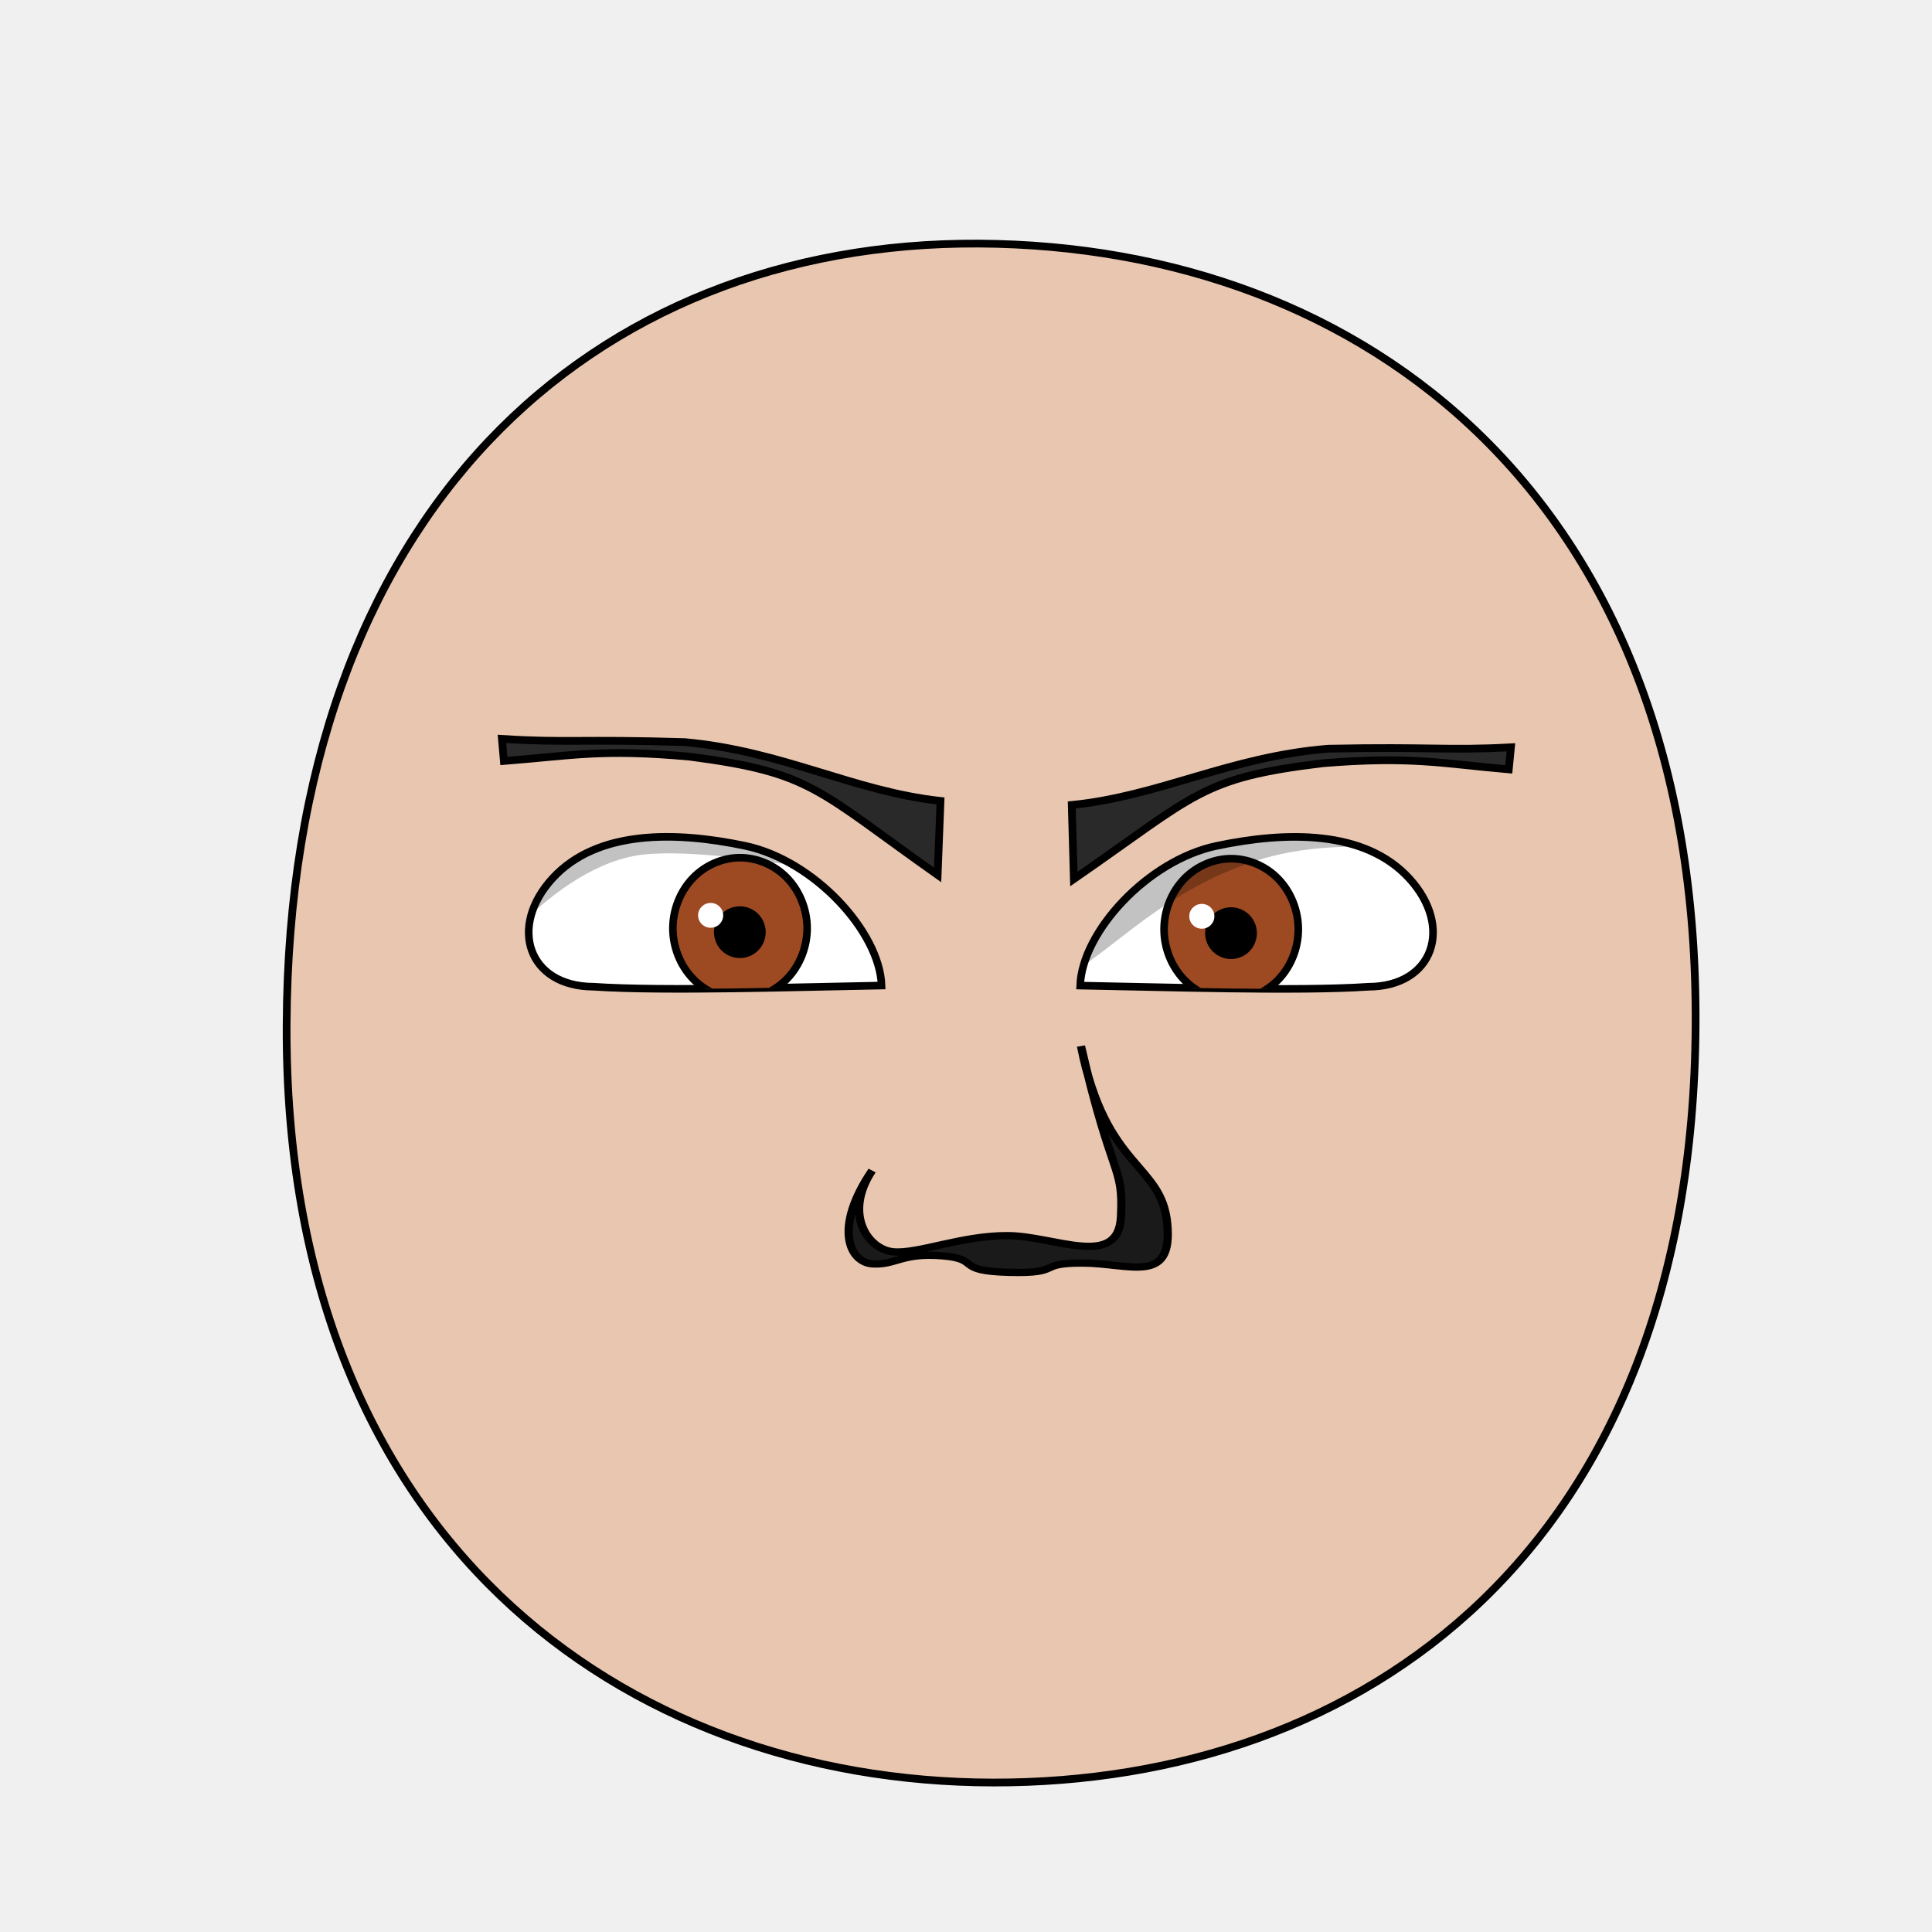
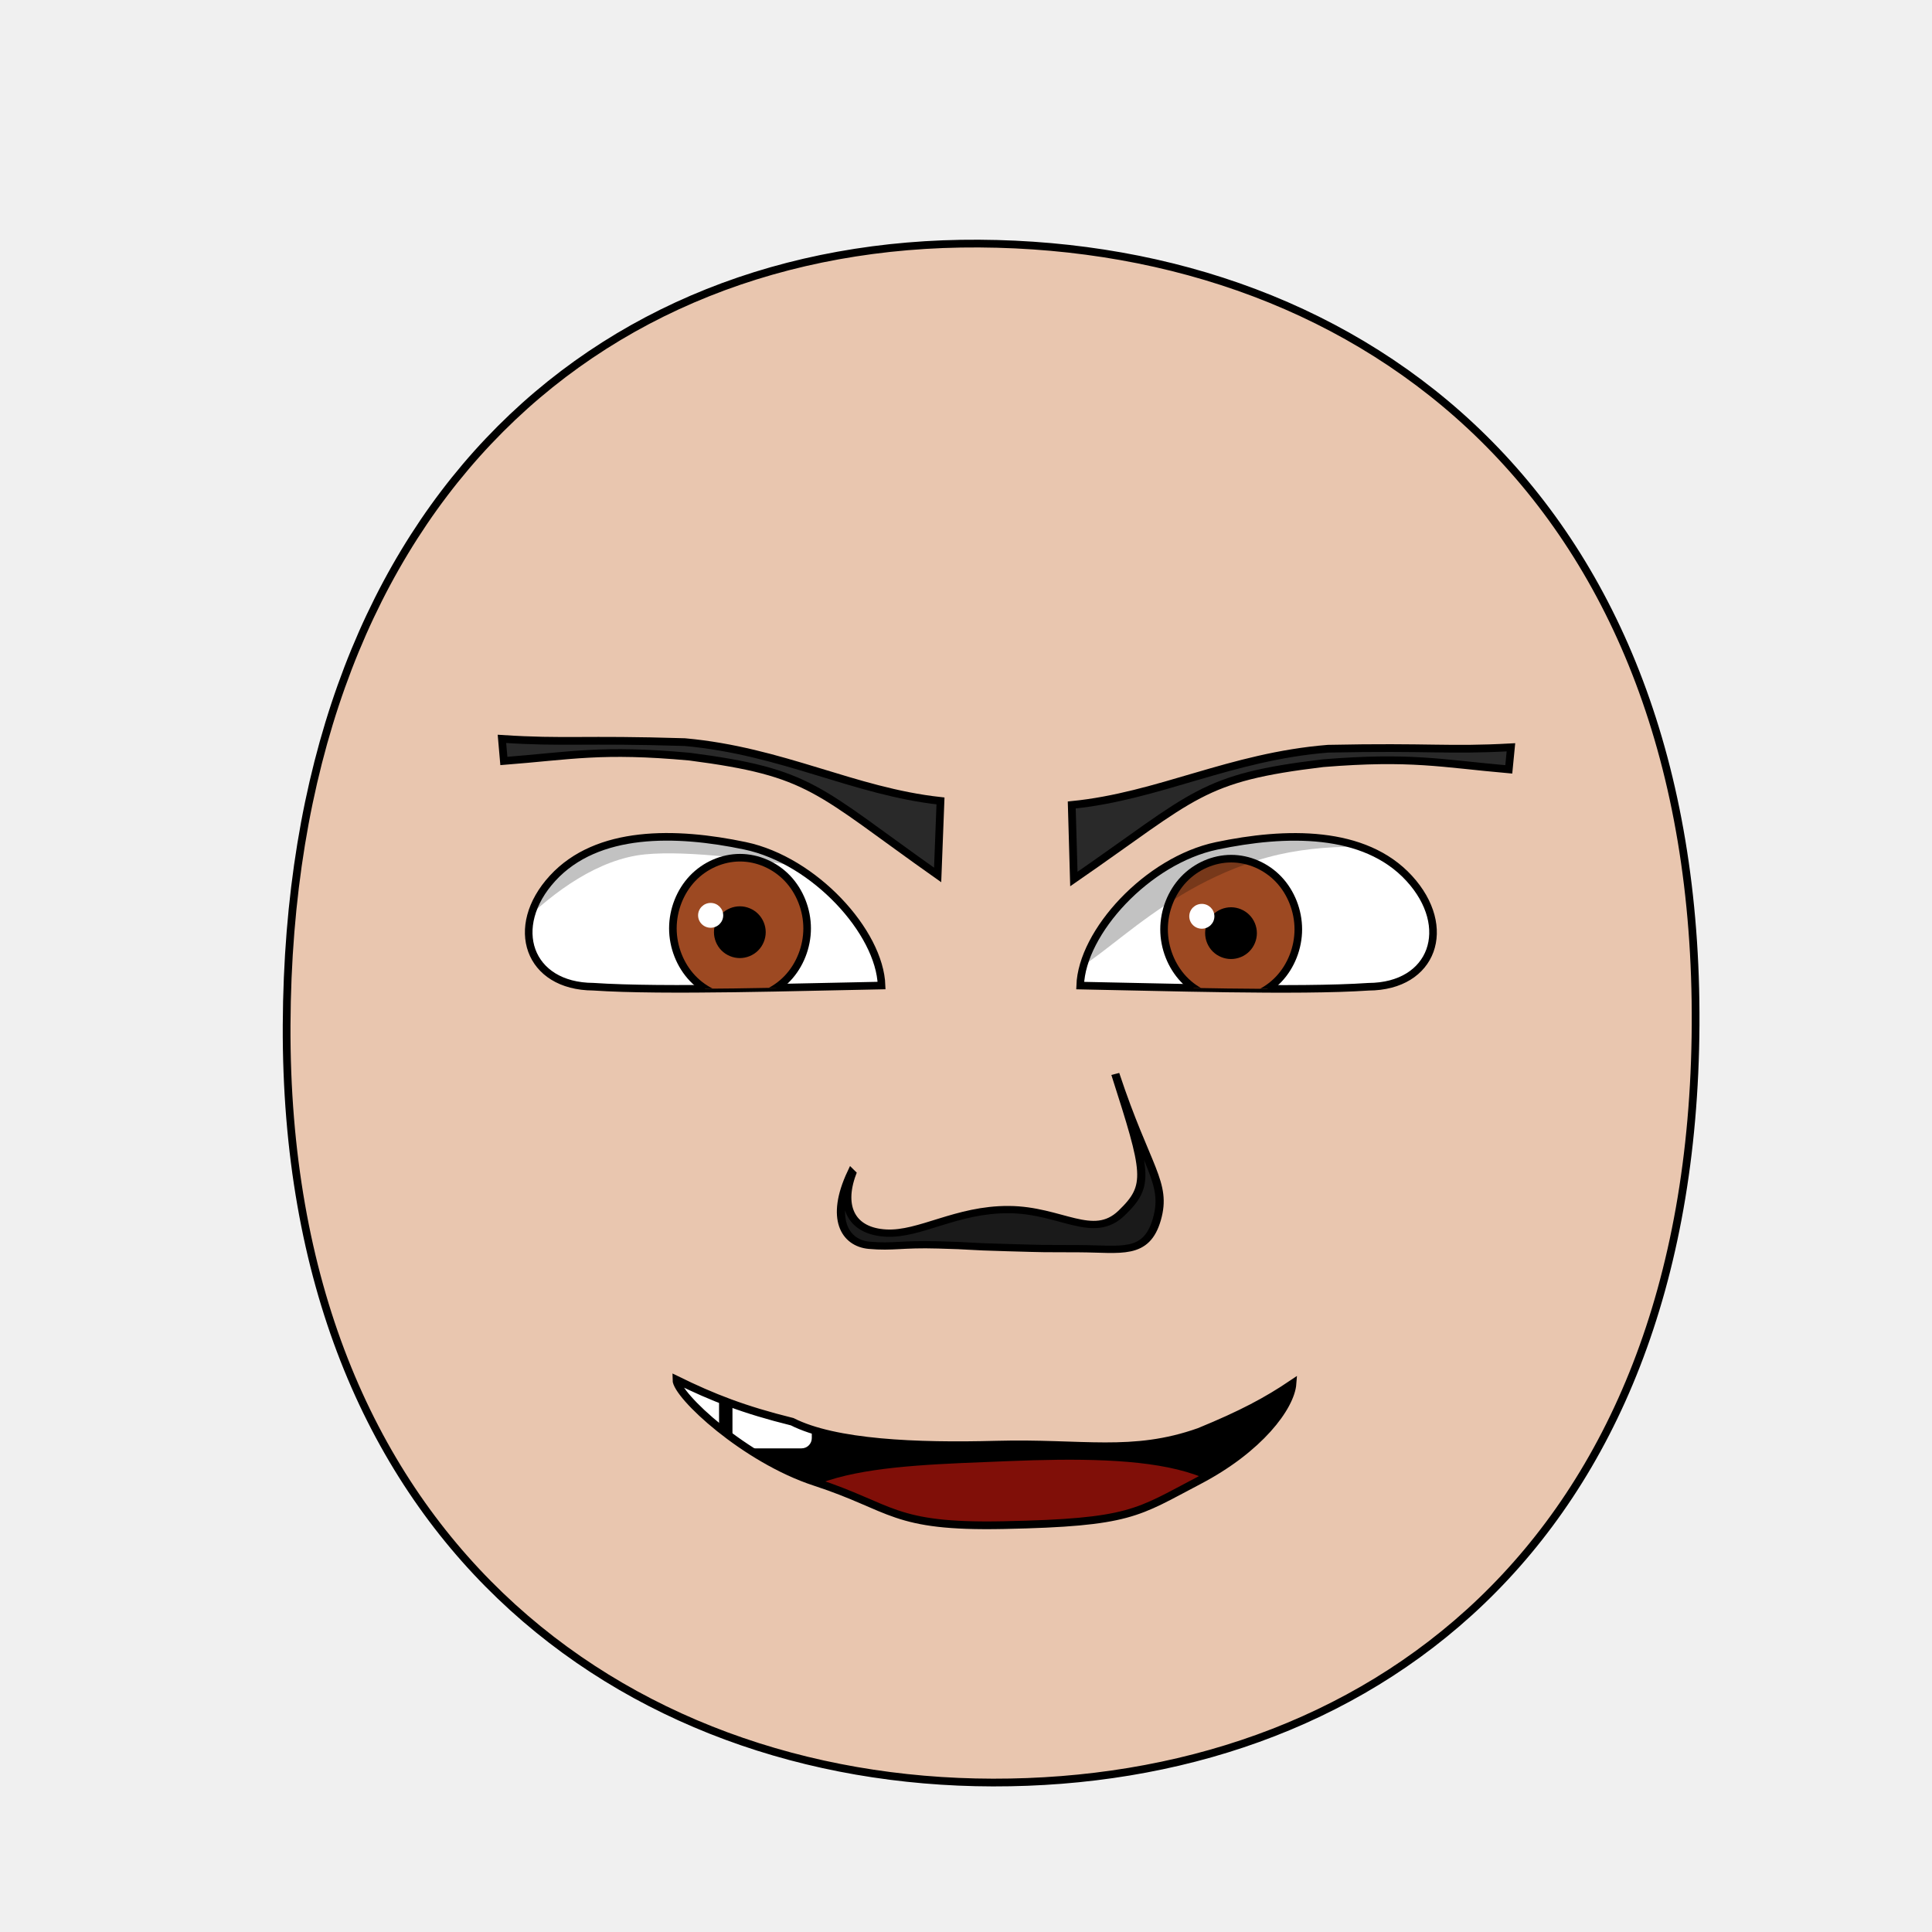
- <svg xmlns="http://www.w3.org/2000/svg" xmlns:xlink="http://www.w3.org/1999/xlink" version="1.1" viewBox="0 0 250 250" id="emoticon-front-view" width="100%" height="100%">
+ <svg xmlns="http://www.w3.org/2000/svg" xmlns:xlink="http://www.w3.org/1999/xlink" height="100%" width="100%" id="emoticon-front-view" viewBox="0 0 250 250" version="1.1">
  <defs id="defs4">
    <linearGradient id="linearGradient5745">
-       <stop style="stop-color:#f4f015;stop-opacity:1" id="stop5747" offset="0" />
-       <stop style="stop-color:#f68614;stop-opacity:1" id="stop5749" offset="1" />
+       <stop style="stop-color:#f4f015;stop-opacity:1" offset="0" id="stop5747" />
+       <stop style="stop-color:#f68614;stop-opacity:1" offset="1" id="stop5749" />
    </linearGradient>
    <linearGradient id="linearGradient2823">
-       <stop style="stop-color:#000000;stop-opacity:1" id="stop2825" offset="0" />
-       <stop style="stop-color:#6f0a5a;stop-opacity:1" id="stop2827" offset="1" />
+       <stop style="stop-color:#000000;stop-opacity:1" offset="0" id="stop2825" />
+       <stop style="stop-color:#6f0a5a;stop-opacity:1" offset="1" id="stop2827" />
    </linearGradient>
    <clipPath id="clipPath2967">
-       <use transform="translate(-57.14,-22.86)" id="use2969" x="0" y="0" width="1" height="1" xlink:href="#path3622">
+       <use transform="translate(-57.14,-22.86)" xlink:href="#path3622" height="1" width="1" y="0" x="0" id="use2969">
</use>
    </clipPath>
    <clipPath id="clipPath4022">
-       <use transform="matrix(-1,0,0,1,915.87,-3.77)" id="use5959" x="0" y="0" width="250" height="250" xlink:href="#path3622">
+       <use transform="matrix(-1,0,0,1,915.87,-3.77)" xlink:href="#path3622" height="250" width="250" y="0" x="0" id="use5959">
</use>
    </clipPath>
-     <radialGradient cx="-15.372" cy="2.705" r="1" fx="-15.372" fy="2.705" id="radialGradient5694" xlink:href="#linearGradient5745" gradientUnits="userSpaceOnUse" gradientTransform="matrix(98.09029,121.5278,-104.4591,83.94095,1881.611,1722.677)" spreadMethod="pad">
+     <radialGradient spreadMethod="pad" gradientTransform="matrix(98.09029,121.5278,-104.4591,83.94095,1881.611,1722.677)" gradientUnits="userSpaceOnUse" xlink:href="#linearGradient5745" id="radialGradient5694" fy="2.705" fx="-15.372" r="1" cy="2.705" cx="-15.372">
</radialGradient>
-     <linearGradient x1="107.143" y1="488.076" x2="138.571" y2="606.466" id="irisGradient" xlink:href="#linearGradient2823" gradientUnits="userSpaceOnUse" gradientTransform="translate(37.46307,-25.35117)">
+     <linearGradient gradientTransform="translate(37.46307,-25.35117)" gradientUnits="userSpaceOnUse" xlink:href="#linearGradient2823" id="irisGradient" y2="606.466" x2="138.571" y1="488.076" x1="107.143">
</linearGradient>
-     <clipPath id="clipPath-mouth" clipPathUnits="userSpaceOnUse">
-       <use height="250" width="250" id="use-mouth-outline" xlink:href="#mouth-outline" y="0" x="0" />
+     <clipPath clipPathUnits="userSpaceOnUse" id="clipPath-mouth">
+       <use x="0" y="0" xlink:href="#mouth-outline" id="use-mouth-outline" width="250" height="250" />
    </clipPath>
  </defs>
  <g id="head">
    <path style="fill:#e9c6af;stroke:#000000;stroke-width:1;stroke-opacity:1" d="M 128.48,230.66 C 176.27,230.75 219.01,200.57 219.41,132.64 219.79,64.72 176.76,31.81 126.68,31.52 76.60,31.24 37.38,66.28 37.09,132.65 36.80,199.01 80.69,230.57 128.48,230.66 Z" id="path164">
</path>
  </g>
  <g transform="matrix(0.16,0,0,0.16,62.44,33.37)" style="stroke-width:4.36;stroke-miterlimit:4;stroke-dasharray:none" id="left-eye">
    <path d="M 212.38,475.49 C 268.41,487.28 321.29,545.23 322.72,588.48 259.80,589.59 146.30,593.33 89.55,589.43 37.10,589.19 20.52,541.12 56.65,501.74 92.78,462.36 156.34,463.70 212.38,475.49 Z" style="fill:#ffffff;stroke:#000000;stroke-width:6.14;stroke-miterlimit:4;stroke-opacity:1;stroke-dasharray:none" id="path3622">
</path>
-     <g transform="translate(57.14,22.86)" style="stroke-width:4.36;stroke-miterlimit:4;stroke-dasharray:none" clip-path="url(#clipPath2967)" id="lens">
+     <g transform="translate(57.14,22.86)" style="stroke-width:4.36;stroke-miterlimit:4;stroke-dasharray:none" id="lens" clip-path="url(#clipPath2967)">
      <g id="g4403">
        <path style="fill:#9d4922;fill-opacity:1;stroke:#000000;stroke-width:6.14;stroke-miterlimit:4;stroke-opacity:1;stroke-dasharray:none" d="M 205.38,519.39 C 205.38,534.35 199.53,549.21 189.48,559.79 179.43,570.37 165.31,576.53 151.09,576.53 136.88,576.53 122.76,570.37 112.71,559.79 102.66,549.21 96.80,534.35 96.80,519.39 96.80,504.43 102.66,489.56 112.71,478.98 122.76,468.40 136.88,462.24 151.09,462.24 165.31,462.24 179.43,468.40 189.48,478.98 199.53,489.56 205.38,504.43 205.38,519.39 Z" id="iris">
</path>
        <path d="M 168.81,522.49 C 168.81,527.16 166.89,531.81 163.58,535.12 160.27,538.43 155.63,540.35 150.95,540.35 146.27,540.35 141.63,538.43 138.32,535.12 135.02,531.81 133.09,527.16 133.09,522.49 133.09,517.81 135.02,513.16 138.32,509.85 141.63,506.55 146.27,504.62 150.95,504.62 155.63,504.62 160.27,506.55 163.58,509.85 166.89,513.16 168.81,517.81 168.81,522.49 Z" style="fill:#000000;fill-opacity:1;stroke:#000000;stroke-width:6.14;stroke-miterlimit:4;stroke-opacity:1;stroke-dasharray:none" id="pupil">
</path>
        <path d="M 137.51,508.86 C 137.51,514.41 132.95,518.90 127.35,518.90 121.74,518.90 117.19,514.41 117.19,508.86 117.19,503.32 121.74,498.82 127.35,498.82 132.95,498.82 137.51,503.32 137.51,508.86 Z" style="fill:#ffffff;fill-opacity:1;stroke:none" id="glare">
</path>
      </g>
      <path style="opacity:0.24;fill:#000000;stroke:#000000;stroke-width:1px;stroke-linecap:butt;stroke-linejoin:miter;stroke-opacity:1" d="M -70.01,566.58 -75.34,422.06 305.31,412.27 307.22,489.40 C 307.22,489.40 144.26,452.34 74.45,459.03 -2.18,466.37 -70.01,566.58 -70.01,566.58 Z" id="left-lid-shadow">
</path>
    </g>
  </g>
  <g transform="matrix(0.16,0,0,0.16,44.87,33.98)" style="stroke-width:4.36;stroke-miterlimit:4;stroke-dasharray:none" id="right-eye">
-     <use transform="matrix(-1,0,0,1,915.87,-3.77)" id="use3959" x="0" y="0" width="250" height="250" xlink:href="#path3622">
+     <use transform="matrix(-1,0,0,1,915.87,-3.77)" xlink:href="#path3622" height="250" width="250" y="0" x="0" id="use3959">
</use>
-     <g clip-path="url(#clipPath4022)" id="g4015">
-       <use transform="translate(564.19,19.82)" style="stroke-width:4.36;stroke-miterlimit:4;stroke-dasharray:none" id="right-lens" x="0" y="0" width="1" height="1" xlink:href="#g4403">
+     <g id="g4015" clip-path="url(#clipPath4022)">
+       <use transform="translate(564.19,19.82)" style="stroke-width:4.36;stroke-miterlimit:4;stroke-dasharray:none" xlink:href="#g4403" height="1" width="1" y="0" x="0" id="right-lens">
</use>
      <path style="opacity:0.24;fill:#000000;stroke:#000000;stroke-width:1px;stroke-linecap:butt;stroke-linejoin:miter;stroke-miterlimit:4;stroke-opacity:1;stroke-dasharray:none" d="M 561.18,581.57 567.48,432.84 929.60,399.51 942.20,492.77 C 942.20,492.77 829.21,453.20 735.71,483.14 642.19,513.08 599.42,582.41 561.18,581.57 Z" id="right-lid-shadow">
</path>
    </g>
  </g>
  <path d="M 121.70,103.64 121.33,113.22 C 105.59,102.11 105.06,99.97 89.24,97.91 77.81,96.87 73.95,97.79 65.20,98.47 L 64.95,95.61 C 73.12,96.14 75.32,95.62 88.61,96.03 101.29,97.18 110.44,102.41 121.70,103.64 Z" style="fill:#292929;fill-opacity:1;fill-rule:nonzero;stroke:#000000;stroke-width:1;stroke-miterlimit:4;stroke-opacity:1;stroke-dasharray:none" id="left-eye-brow">
</path>
  <g style="stroke-width:1" transform="matrix(1.13,0,0,1,-17.27,2.11)" id="nose">
-     <path style="fill:#1a1a1a;stroke:#000000;stroke-width:0.94;stroke-miterlimit:4;stroke-dasharray:none" d="M 115.15,149.36 C 111.84,155.01 114.69,159.56 117.56,159.87 120.43,160.17 125.39,157.75 130.68,157.78 135.98,157.80 143.36,162.15 143.65,155.34 143.95,148.52 142.69,150.94 139.07,133.26 141.90,149.29 148.29,148.31 148.95,156.26 149.60,164.21 144.68,161.35 139.25,161.33 133.81,161.31 137.15,162.72 130.79,162.53 124.44,162.34 127.74,160.80 123.15,160.39 118.57,159.97 117.86,161.60 115.23,161.44 112.60,161.29 110.65,156.83 115.15,149.36 Z" id="nose-outline">
+     <path style="fill:#1a1a1a;stroke:#000000;stroke-width:0.94;stroke-miterlimit:4;stroke-dasharray:none" d="M 112.86,149.74 C 111.39,154.20 112.90,157.22 116.75,157.45 120.61,157.69 124.81,154.37 130.79,154.41 136.77,154.44 140.45,158.42 143.72,154.86 146.99,151.29 146.67,149.81 143,136.86 146.58,149.07 148.96,150.93 147.76,155.67 146.55,160.42 143.66,159.49 138.90,159.47 134.14,159.45 135.63,159.49 130.61,159.33 125.60,159.18 126.92,159.10 122.71,158.98 118.51,158.84 117.57,159.31 114.81,159.03 112.05,158.75 110.29,155.60 112.77,149.64 Z" id="nose-outline">
</path>
  </g>
  <g transform="translate(360.26,-9.93)" id="g3017">
    <path style="fill:#000000;fill-opacity:1;stroke:#000000;stroke-width:0.62;stroke-linecap:butt;stroke-linejoin:miter;stroke-miterlimit:4;stroke-opacity:1;stroke-dasharray:none" d="M 81.06,168.72 C 81.06,168.72 96.26,193.82 128.96,193.34 163.39,192.83 177.62,165.54 177.62,165.54 L 178.60,166.91 C 178.60,166.91 169.25,204.91 129.19,205.16 88.31,205.12 80.26,169.43 80.26,169.43 L 81.06,168.72 Z" id="mouth-path">
</path>
  </g>
-   <use transform="matrix(-1,-0.01,-0.01,1,261.42,1.74)" id="right-eye-brow" x="0" y="0" width="250" height="250" xlink:href="#left-eye-brow">
+   <use transform="matrix(-1,-0.01,-0.01,1,261.42,1.74)" xlink:href="#left-eye-brow" height="250" width="250" y="0" x="0" id="right-eye-brow">
</use>
-   <g clip-path="url(#clipPath-mouth)" id="mouth-interior">
-     <rect style="fill:#000000;fill-opacity:2;stroke:none" id="mouth-background" width="145.364" height="66.556" x="52.649" y="159.934">
+   <g id="mouth-interior" clip-path="url(#clipPath-mouth)">
+     <rect style="fill:#000000;fill-opacity:1;stroke:none" y="159.934" x="52.649" height="66.556" width="145.364" id="mouth-background">
</rect>
-     <path d="M 196.68,404.30 C 196.68,379.60 228.46,379.48 260.92,378.14 296.02,376.72 327.82,378.28 323.84,404.30 281.46,404.30 239.08,404.30 196.68,404.30 Z" style="fill:#ff1e10;fill-opacity:2;stroke:none" id="tongue">
+     <path d="M 98.34,202.15 C 98.34,189.80 114.23,189.74 130.46,189.07 148.01,188.36 163.91,189.14 161.92,202.15 140.73,202.15 119.54,202.15 98.34,202.15 Z" style="fill:#800f08;fill-opacity:1;stroke:none" id="tongue">
</path>
-     <rect style="fill:#ffffff;fill-opacity:2;stroke:none" id="tooth00" width="10.265" height="10.265" x="82.781" y="177.152" ry="1.325">
+     <rect style="fill:#ffffff;fill-opacity:1;stroke:none" ry="1.325" y="177.152" x="82.781" height="10.265" width="10.265" id="tooth00">
</rect>
-     <use transform="translate(24,0)" height="250" width="250" id="tooth01" xlink:href="#tooth00" y="0" x="0">
+     <use transform="translate(12,0)" x="0" y="0" xlink:href="#tooth00" id="tooth01" width="250" height="250">
</use>
  </g>
-   <path style="fill:none;stroke:#000000;stroke-width:2px;stroke-miterlimit:8;stroke-opacity:2" d="M 349.07,363.05 C 348.61,369.05 339.25,380.39 321.86,385.84 304.46,391.30 290.56,393.38 259.68,393.71 230.78,394.01 217.88,390.62 198.28,385.99 179.72,381.72 164.78,366.71 164.78,362.69 173.86,364.92 182.48,366.49 195.32,367.89 211.33,370.46 232.57,371.33 257.42,371.05 283.01,370.75 302.84,372.28 321.99,369.19 335.42,366.94 342.14,365.05 349.07,363.05 Z" id="mouth-outline">
+   <path style="fill:none;stroke:#000000;stroke-width:1px;stroke-miterlimit:4;stroke-opacity:1" d="M 167.25,179.04 C 167.02,182.04 162.99,187.48 155.06,191.62 147.13,195.76 146.31,197.02 129.88,197.35 115.43,197.65 115.61,195.08 105.47,191.77 96.38,188.81 87.52,180.54 87.52,178.53 92.29,180.87 96.26,182.42 102.51,183.97 108.06,186.77 118.54,187.22 128.94,186.94 140.09,186.64 146.51,188.35 155.19,185.27 160.67,183.02 163.90,181.30 167.25,179.04 Z" id="mouth-outline">
</path>
</svg>
